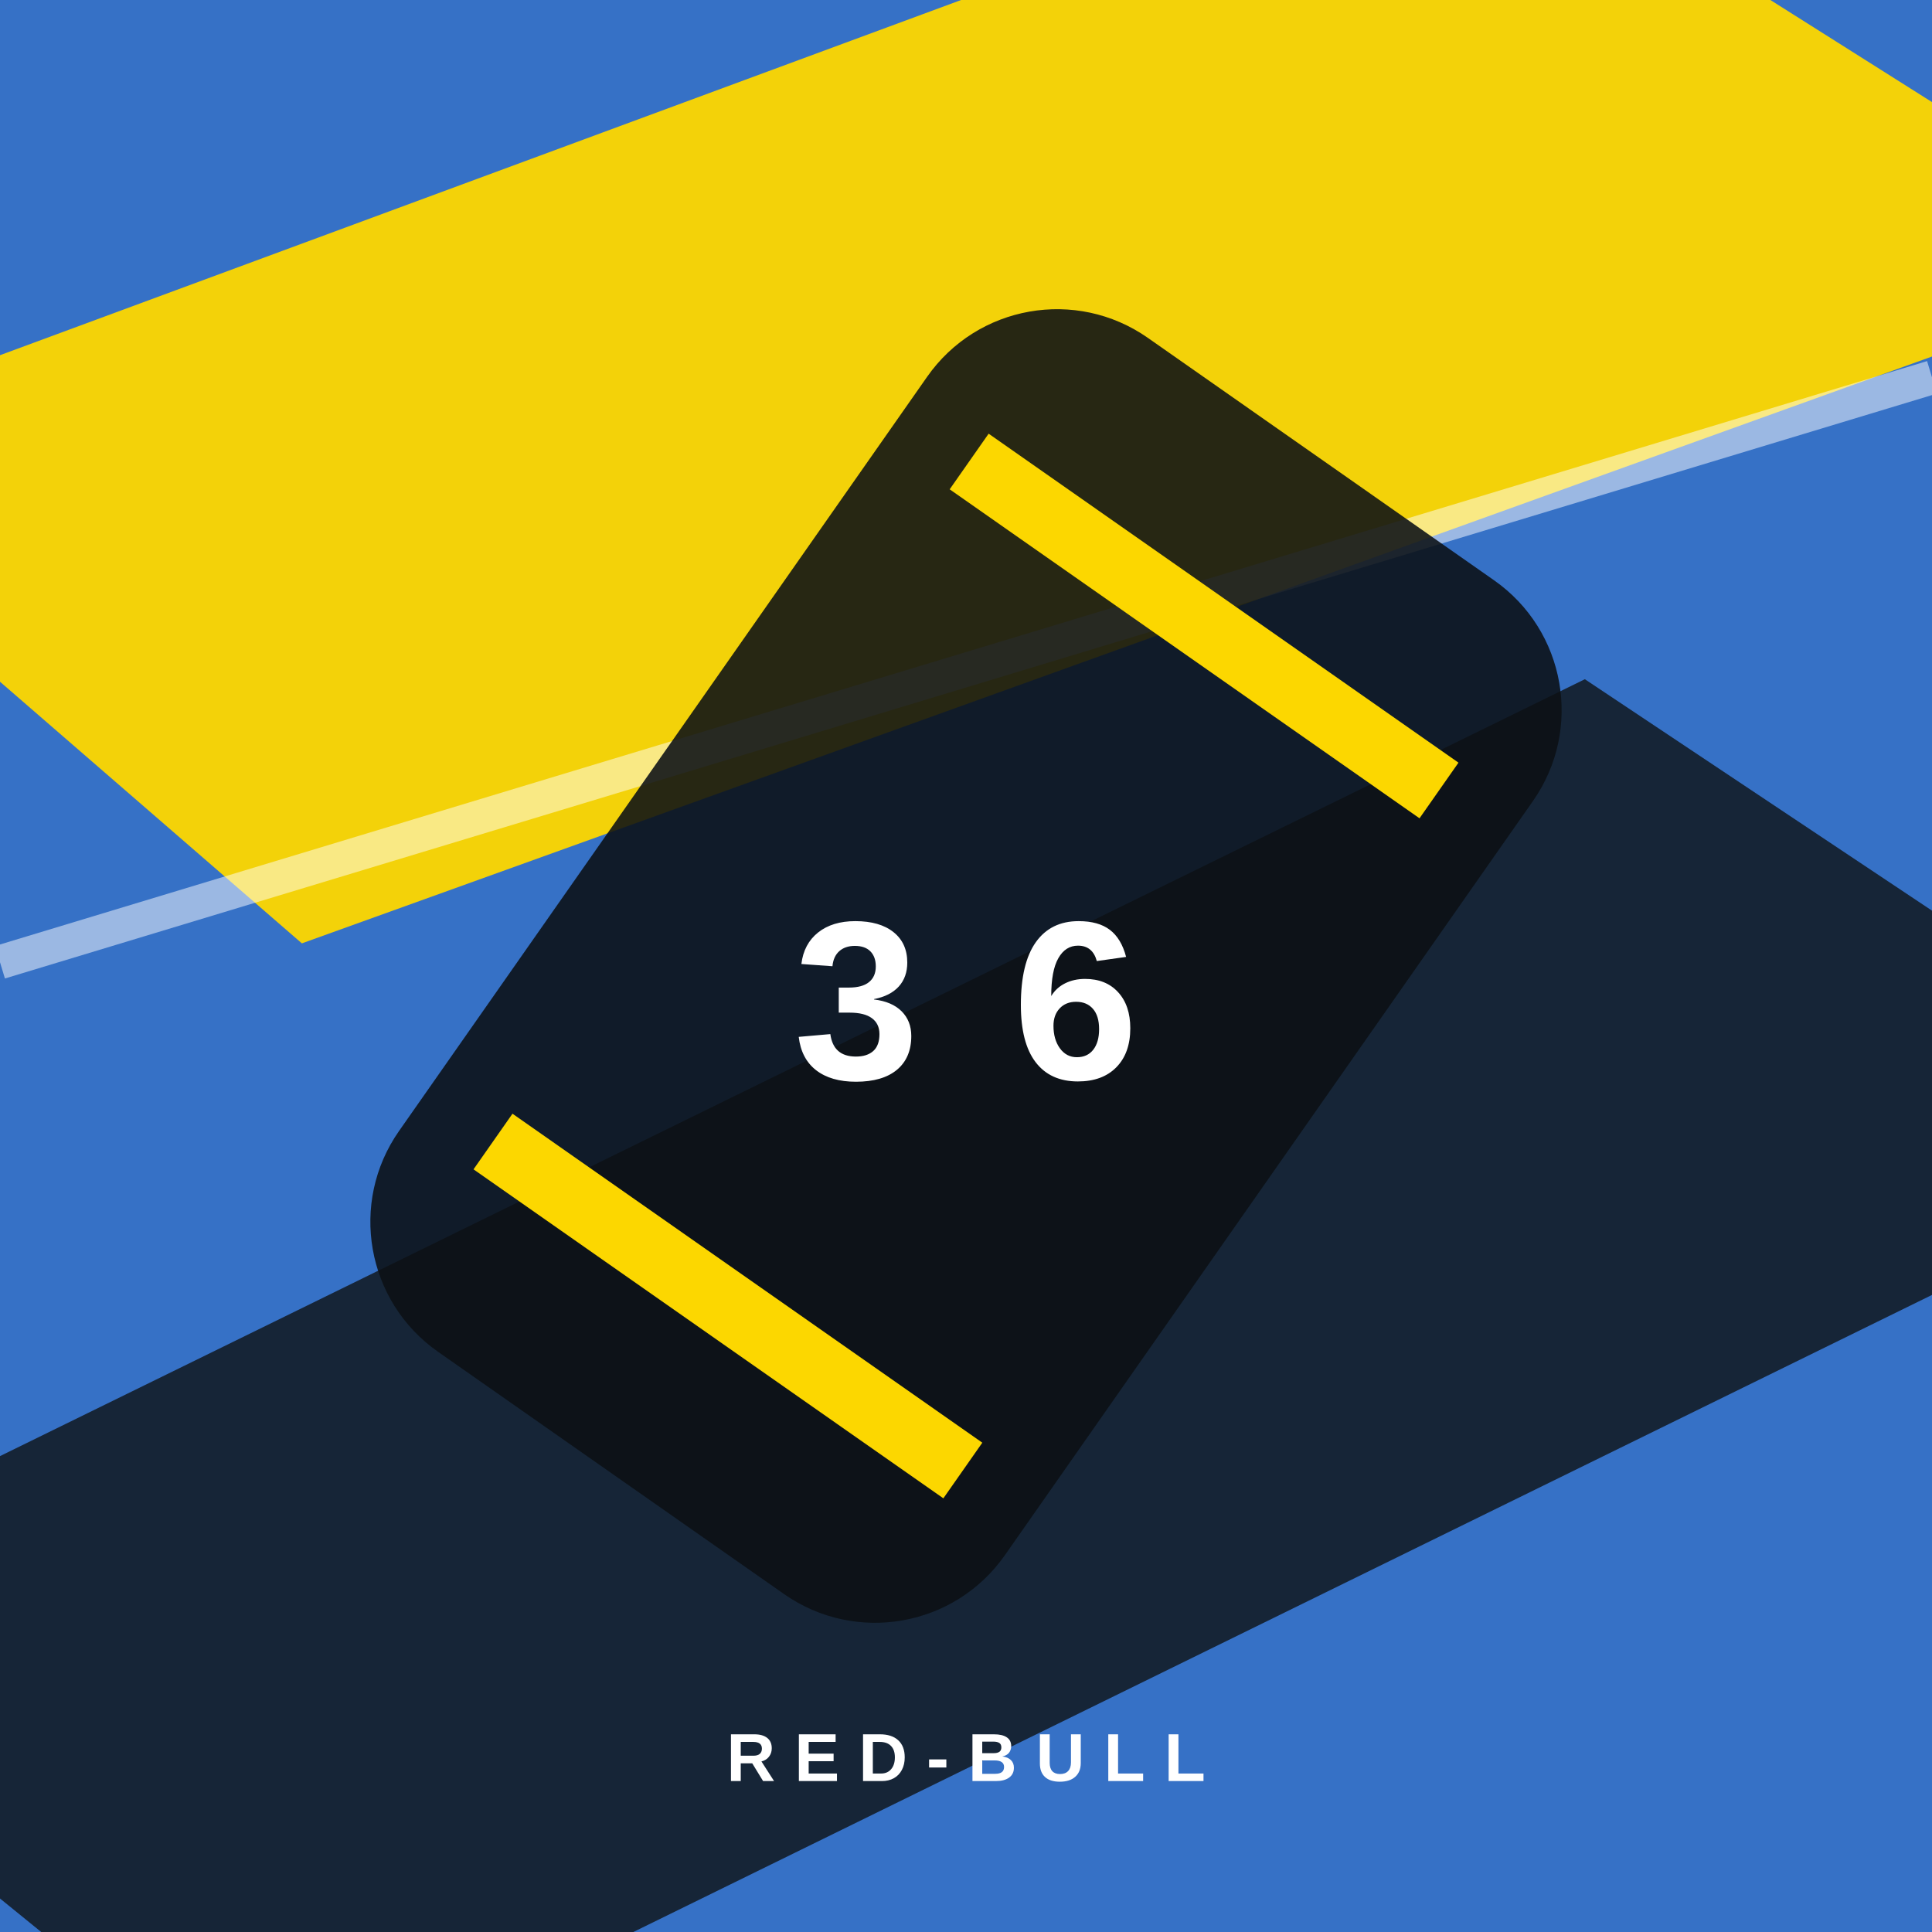
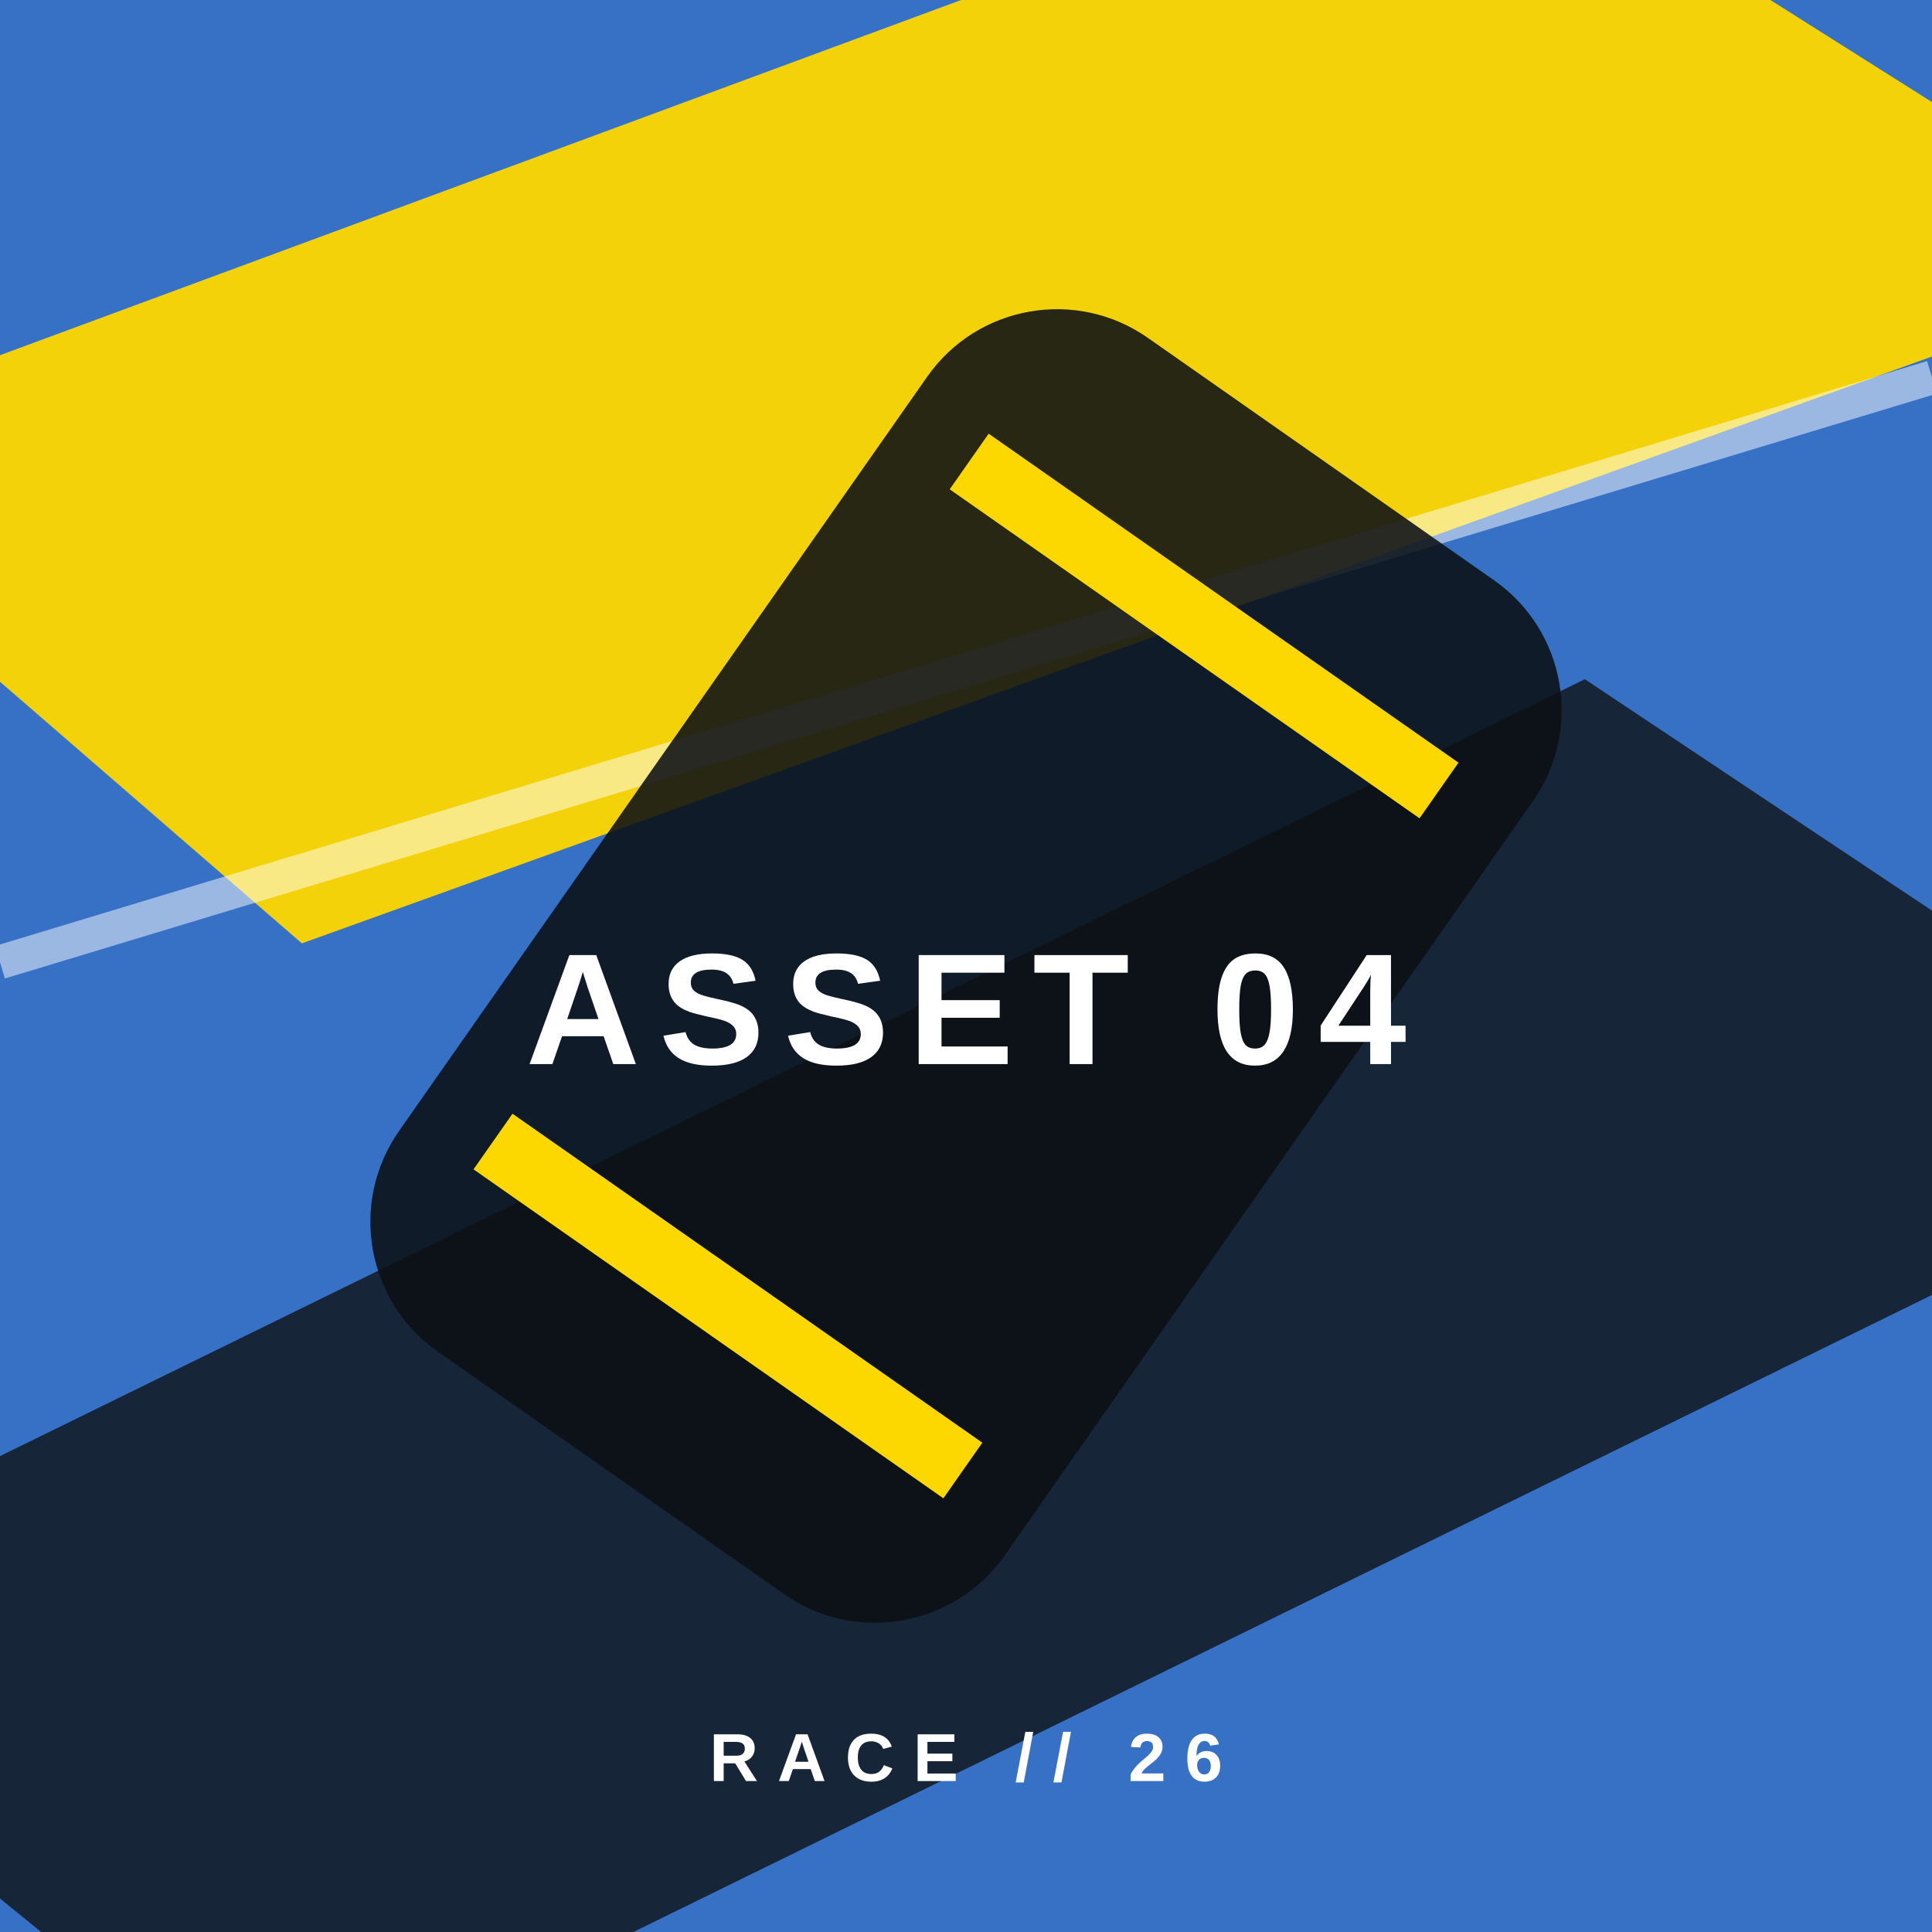
<svg xmlns="http://www.w3.org/2000/svg" width="512" height="512" viewBox="0 0 512 512">
  <rect width="512" height="512" fill="#3671C6" />
  <path d="M-70 120 L390 -50 L580 70 L80 250 Z" fill="#FCD700" opacity=".95" />
  <path d="M-90 430 L420 180 L600 300 L70 560 Z" fill="#111820" opacity=".86" />
  <path d="M0 255 L512 100" stroke="#fff" stroke-opacity=".5" stroke-width="9" />
  <g transform="rotate(35 256 256)">
    <rect x="158" y="92" width="196" height="328" rx="42" fill="#0b1014" opacity=".88" />
    <path d="M180 146 H332" stroke="#FCD700" stroke-width="18" />
    <path d="M180 366 H332" stroke="#FCD700" stroke-width="18" />
  </g>
-   <text x="256" y="286" text-anchor="middle" fill="#fff" font-family="Arial, sans-serif" font-size="60" font-weight="700" letter-spacing="4">3 6</text>
-   <text x="256" y="472" text-anchor="middle" fill="#fff" font-family="Arial, sans-serif" font-size="18" font-weight="700" letter-spacing="5">RED-BULL</text>
+   <text x="256" y="282" text-anchor="middle" fill="#fff" font-family="Arial, sans-serif" font-size="42" font-weight="700" letter-spacing="5">ASSET 04</text>
+   <text x="256" y="472" text-anchor="middle" fill="#fff" font-family="Arial, sans-serif" font-size="18" font-weight="700" letter-spacing="5">RACE // 26</text>
</svg>
